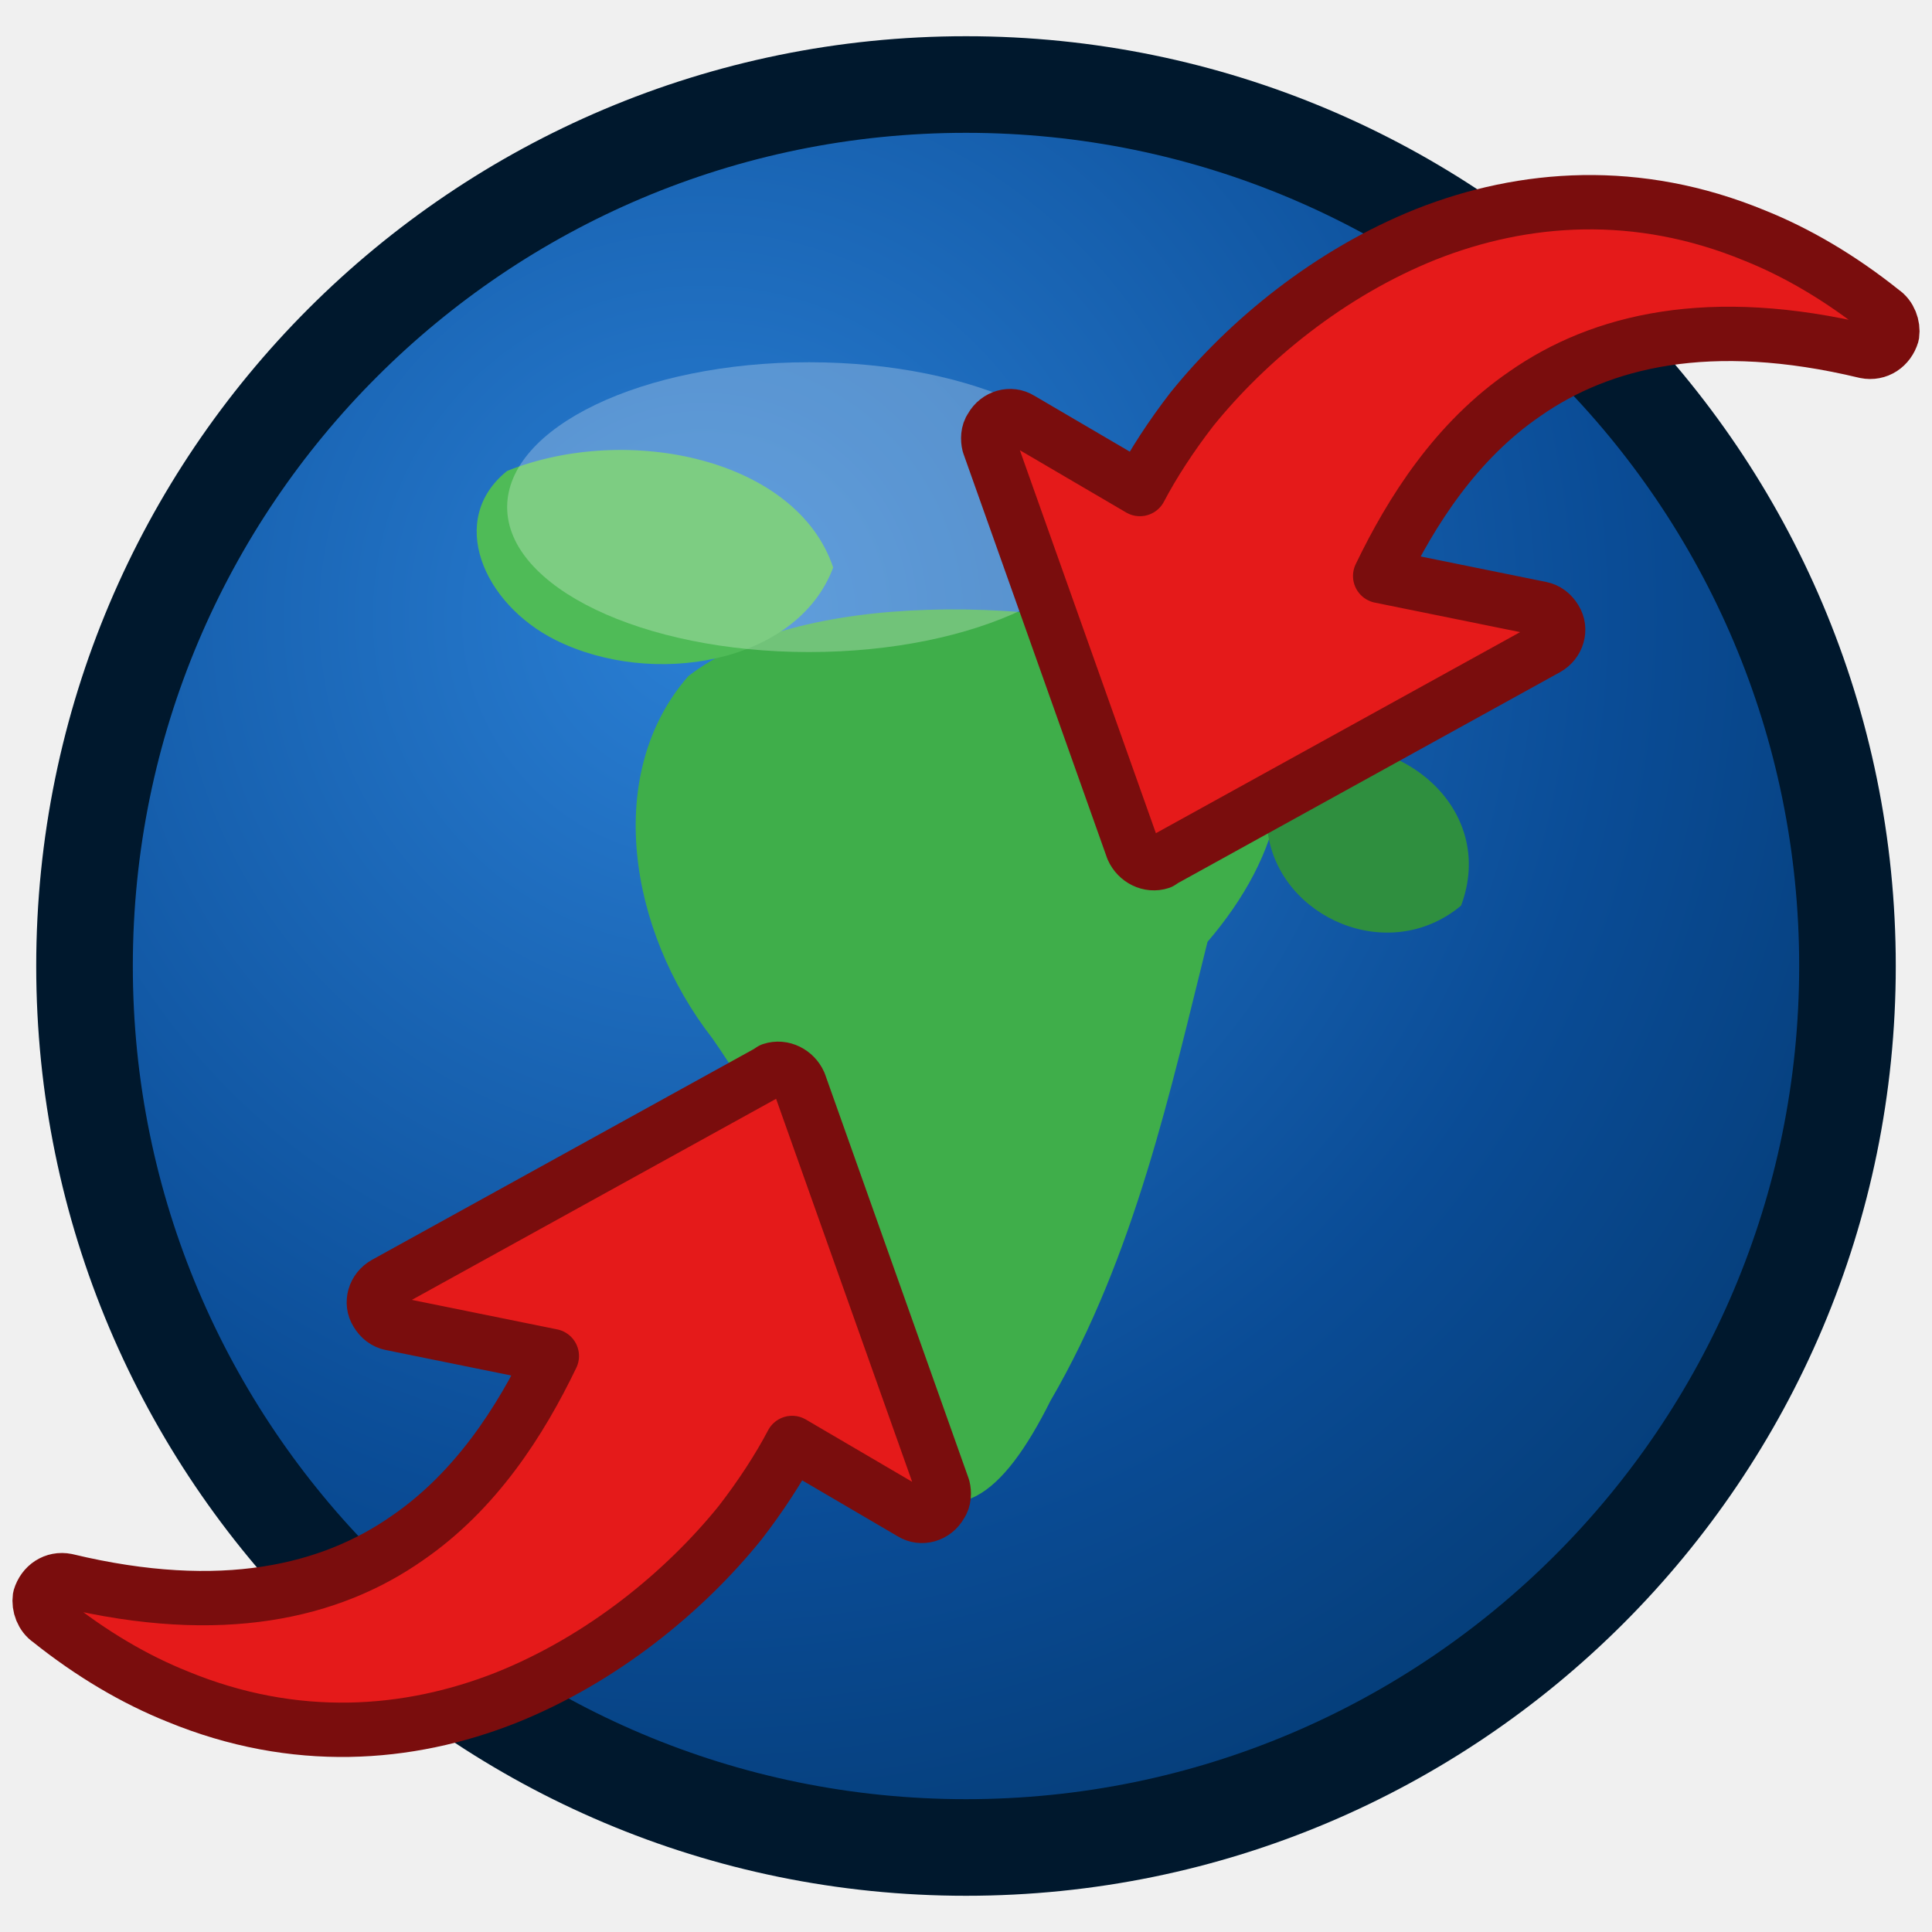
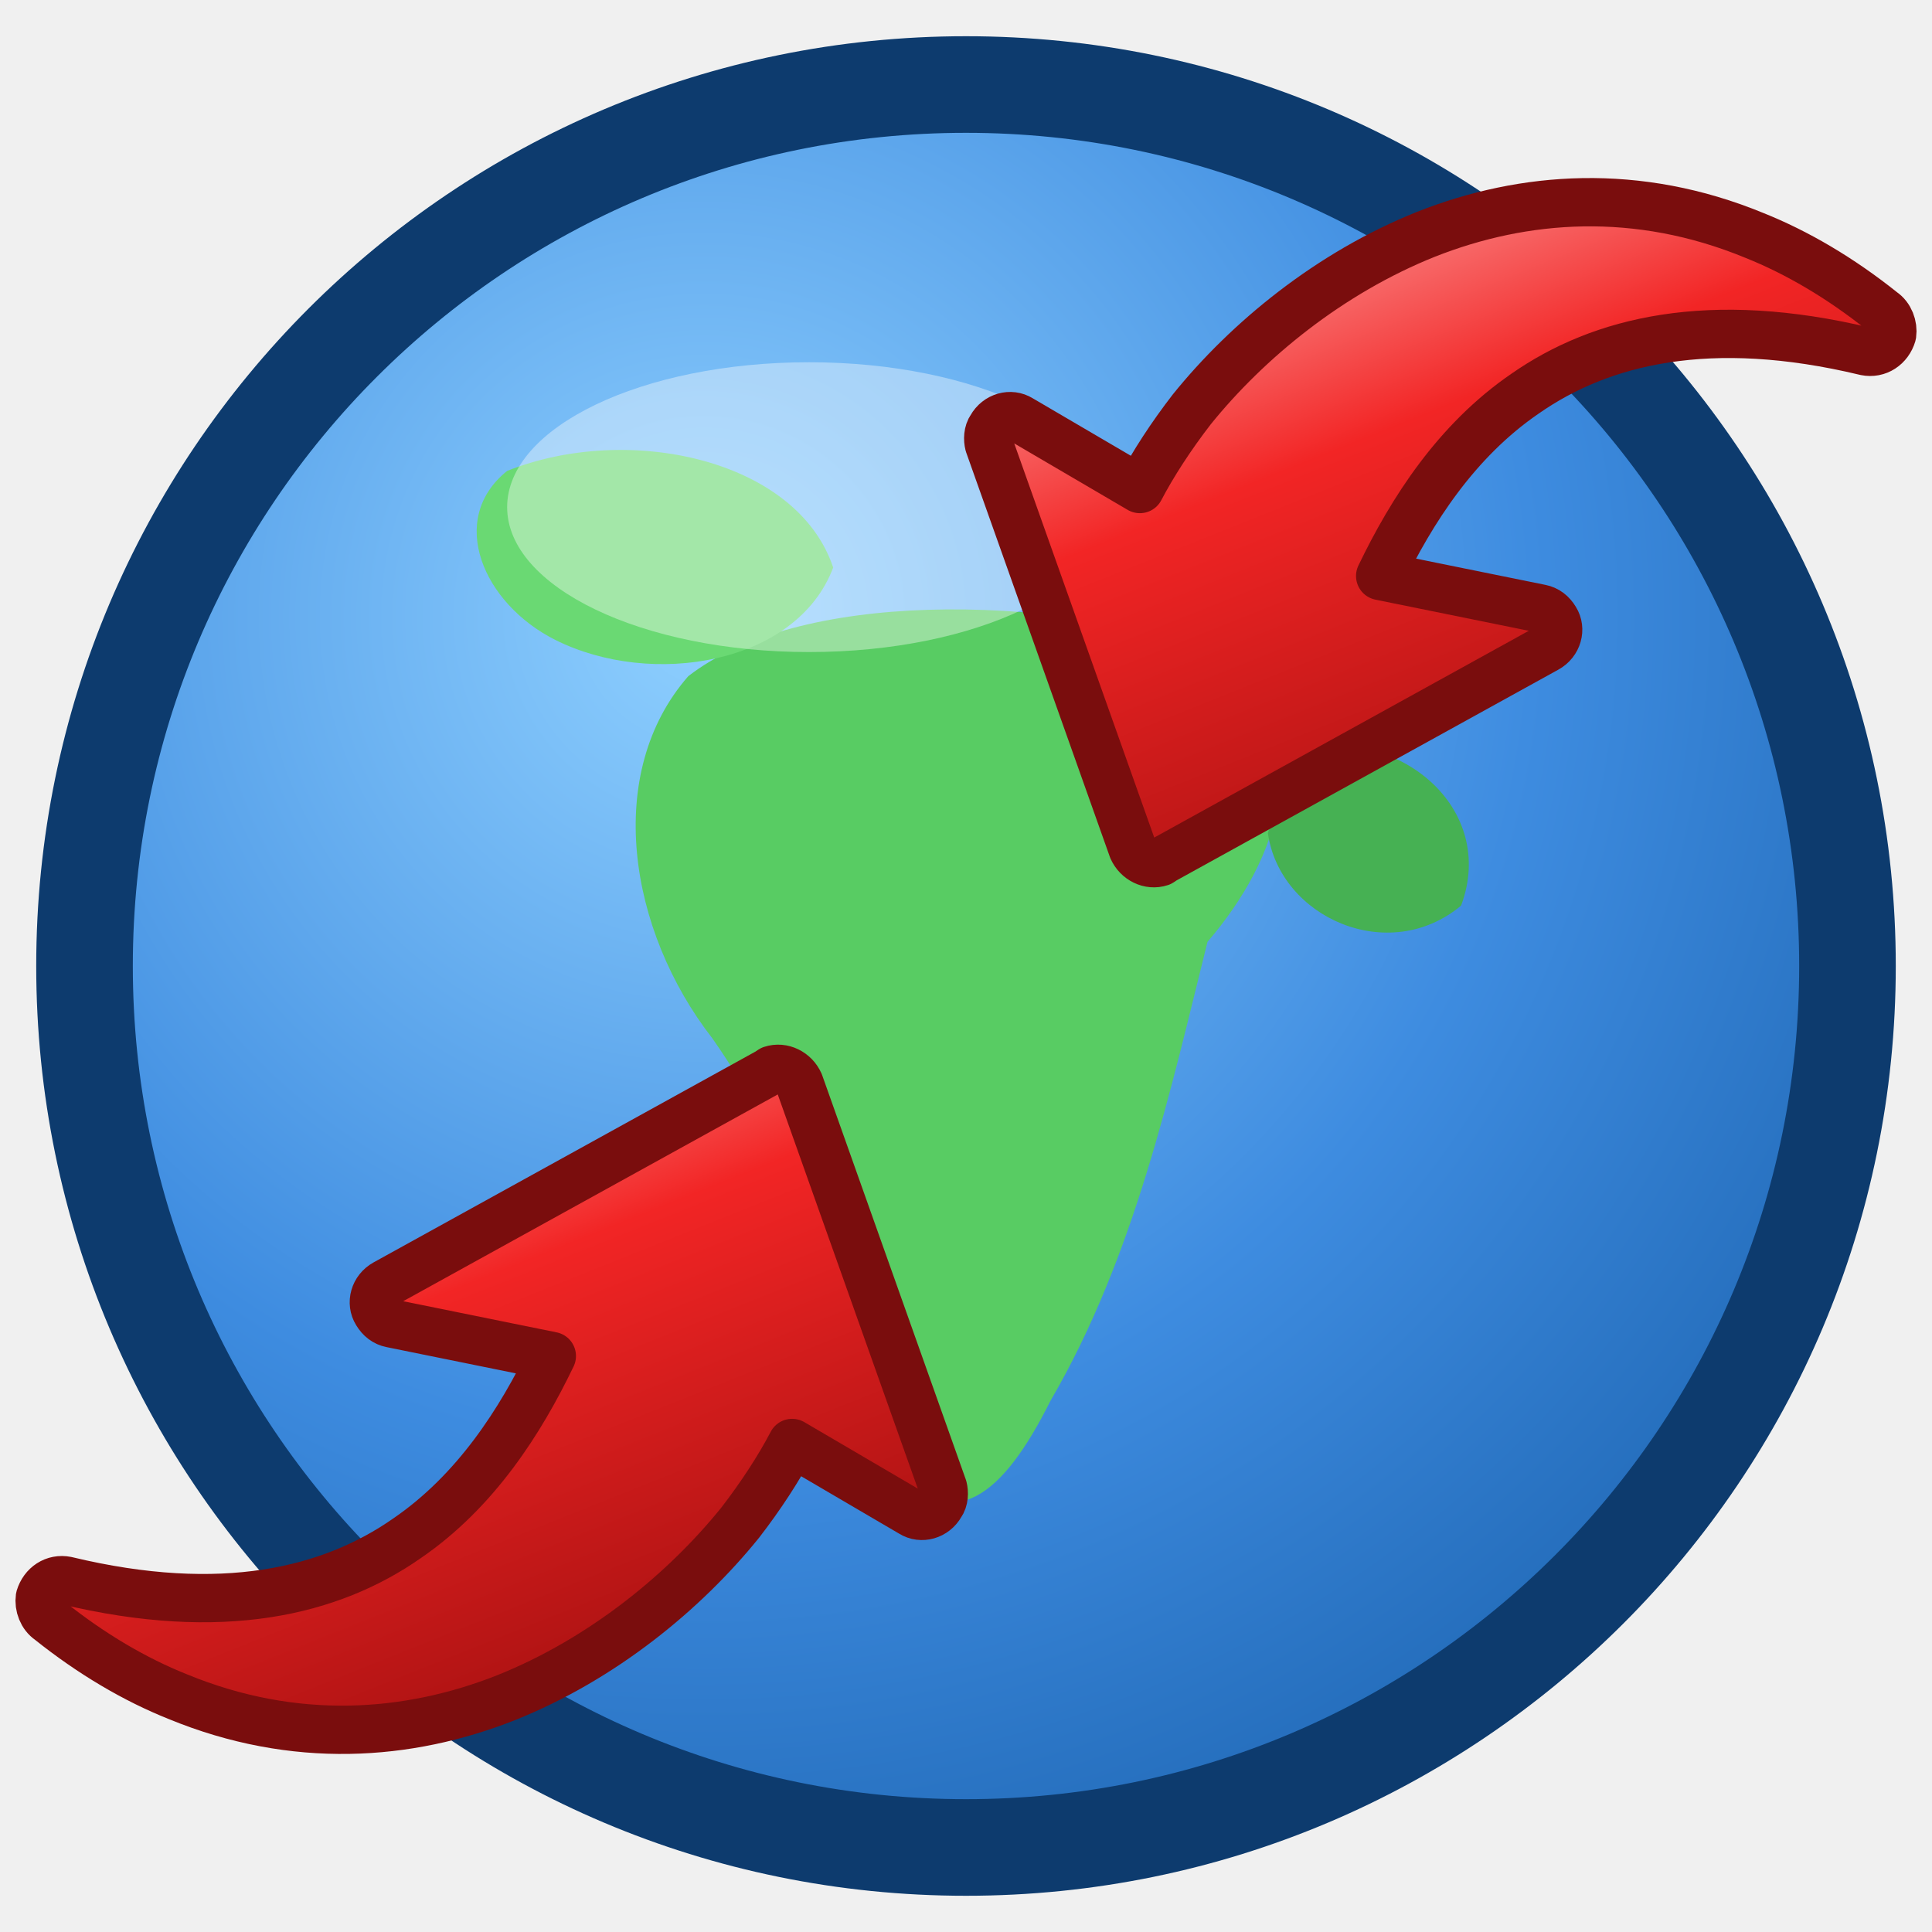
<svg xmlns="http://www.w3.org/2000/svg" viewBox="0 0 16 16">
  <defs>
    <radialGradient id="sea" cx="0.35" cy="0.3" r="0.95">
-       <stop offset="0" stop-color="#2a7fd4" />
-       <stop offset="0.55" stop-color="#0a4c96" />
-       <stop offset="1" stop-color="#00305e" />
+       <stop offset="0" stop-color="#8fd0ff" />
+       <stop offset="0.5" stop-color="#3e8ce0" />
+       <stop offset="1" stop-color="#1156a0" />
    </radialGradient>
+     <linearGradient id="arr_base" x1="0" y1="0" x2="0.55" y2="1">
+       <stop offset="0" stop-color="#ffc9c9" />
+       <stop offset="0.45" stop-color="#f22525" />
+       <stop offset="1" stop-color="#a81111" />
+     </linearGradient>
  </defs>
-   <circle cx="8" cy="8" r="7.3" fill="url(#sea)" stroke="#00182d" stroke-width="0.8" />
-   <path d="M5.7 5.6 C6.6 4.9 8.6 4.9 10.2 5.4 C10.9 6.2 10.6 7.1 10.0 7.8 C9.7 9.0 9.4 10.4 8.7 11.6 C8.3 12.4 7.9 12.7 7.4 12.2 C7.0 10.8 6.6 9.6 5.9 8.6 C5.2 7.7 5.0 6.4 5.7 5.6 Z" fill="#3fae4a" />
-   <path d="M4.2 3.9 C5.2 3.5 6.6 3.8 6.9 4.7 C6.6 5.5 5.4 5.7 4.6 5.3 C4.0 5.0 3.7 4.3 4.2 3.9 Z" fill="#4fbb57" />
-   <path d="M10.7 6.2 C11.6 6.0 12.4 6.7 12.1 7.5 C11.5 8.0 10.6 7.6 10.5 6.9 Z" fill="#2f8f3f" />
-   <ellipse cx="6.7" cy="4.2" rx="2.5" ry="1.2" fill="#ffffff" opacity="0.26" />
-   <path d="M 4.57 11.23 L 3.24 10.96 C 3.19 10.95 3.15 10.92 3.12 10.87 C 3.07 10.79 3.1 10.68 3.19 10.63 L 6.36 8.88 L 6.39 8.86 C 6.48 8.83 6.58 8.88 6.62 8.97 L 7.81 12.32 C 7.82 12.36 7.82 12.42 7.79 12.46 C 7.74 12.55 7.63 12.58 7.55 12.53 L 6.56 11.95 C 6.45 12.16 6.3 12.39 6.13 12.61 C 5.67 13.18 4.99 13.74 4.19 14.06 C 3.38 14.38 2.44 14.45 1.47 14.05 C 1.12 13.91 0.76 13.7 0.41 13.42 C 0.35 13.38 0.32 13.3 0.33 13.23 C 0.36 13.13 0.45 13.07 0.55 13.09 C 1.84 13.4 2.74 13.18 3.37 12.74 C 3.94 12.35 4.31 11.77 4.57 11.23 Z" fill="#e51a1a" stroke="#7a0d0d" stroke-width="0.45" stroke-linejoin="round" />
-   <path d="M 11.43 4.77 L 12.76 5.04 C 12.81 5.05 12.85 5.08 12.88 5.13 C 12.93 5.21 12.9 5.32 12.81 5.37 L 9.64 7.12 L 9.61 7.14 C 9.52 7.17 9.42 7.12 9.38 7.03 L 8.19 3.68 C 8.18 3.64 8.18 3.58 8.21 3.54 C 8.26 3.45 8.37 3.42 8.45 3.47 L 9.44 4.05 C 9.55 3.84 9.7 3.61 9.87 3.39 C 10.33 2.82 11.01 2.26 11.81 1.94 C 12.62 1.62 13.56 1.55 14.53 1.95 C 14.88 2.09 15.24 2.3 15.59 2.58 C 15.65 2.62 15.68 2.7 15.67 2.77 C 15.64 2.87 15.55 2.93 15.45 2.91 C 14.16 2.6 13.26 2.82 12.63 3.26 C 12.06 3.65 11.69 4.23 11.43 4.77 Z" fill="#e51a1a" stroke="#7a0d0d" stroke-width="0.45" stroke-linejoin="round" />
+   <circle cx="8" cy="8" r="7.3" fill="url(#sea)" stroke="#0d3b6e" stroke-width="0.8" />
+   <path d="M5.7 5.6 C6.6 4.9 8.6 4.9 10.2 5.4 C10.9 6.2 10.6 7.1 10.0 7.8 C9.7 9.0 9.4 10.4 8.7 11.6 C8.3 12.4 7.9 12.7 7.4 12.2 C7.0 10.8 6.6 9.6 5.9 8.6 C5.2 7.7 5.0 6.4 5.7 5.6 Z" fill="#58cc63" />
+   <path d="M4.2 3.9 C5.2 3.5 6.6 3.8 6.9 4.7 C6.6 5.5 5.4 5.7 4.6 5.3 C4.0 5.0 3.7 4.3 4.2 3.9 Z" fill="#6ad973" />
+   <path d="M10.7 6.2 C11.6 6.0 12.4 6.7 12.1 7.5 C11.5 8.0 10.6 7.6 10.5 6.9 Z" fill="#46b153" />
+   <ellipse cx="6.7" cy="4.2" rx="2.5" ry="1.2" fill="#ffffff" opacity="0.38" />
+   <path d="M 4.57 11.23 L 3.24 10.96 C 3.19 10.95 3.15 10.92 3.12 10.87 C 3.07 10.79 3.1 10.68 3.19 10.63 L 6.36 8.88 L 6.39 8.86 C 6.48 8.83 6.58 8.88 6.62 8.97 L 7.81 12.32 C 7.82 12.36 7.82 12.42 7.79 12.46 C 7.74 12.55 7.63 12.58 7.55 12.53 L 6.56 11.95 C 6.45 12.16 6.3 12.39 6.13 12.61 C 5.67 13.18 4.99 13.74 4.19 14.06 C 3.38 14.38 2.44 14.45 1.47 14.05 C 1.12 13.91 0.76 13.7 0.41 13.42 C 0.35 13.38 0.32 13.3 0.33 13.23 C 0.36 13.13 0.45 13.07 0.55 13.09 C 1.84 13.4 2.74 13.18 3.37 12.74 C 3.94 12.35 4.31 11.77 4.57 11.23 Z" fill="url(#arr_base)" stroke="#7a0d0d" stroke-width="0.4" stroke-linejoin="round" />
+   <path d="M 11.43 4.77 L 12.76 5.04 C 12.81 5.05 12.85 5.08 12.88 5.13 C 12.93 5.21 12.9 5.32 12.81 5.37 L 9.64 7.12 L 9.61 7.14 C 9.52 7.17 9.42 7.12 9.38 7.03 L 8.19 3.68 C 8.18 3.64 8.18 3.58 8.21 3.54 C 8.26 3.45 8.37 3.42 8.45 3.47 L 9.44 4.05 C 9.55 3.84 9.7 3.61 9.87 3.39 C 10.33 2.82 11.01 2.26 11.81 1.94 C 12.62 1.62 13.56 1.55 14.53 1.95 C 14.88 2.09 15.24 2.3 15.59 2.58 C 15.65 2.62 15.68 2.7 15.67 2.77 C 15.64 2.87 15.55 2.93 15.45 2.91 C 14.16 2.6 13.26 2.82 12.63 3.26 C 12.06 3.65 11.69 4.23 11.43 4.77 Z" fill="url(#arr_base)" stroke="#7a0d0d" stroke-width="0.4" stroke-linejoin="round" />
</svg>
